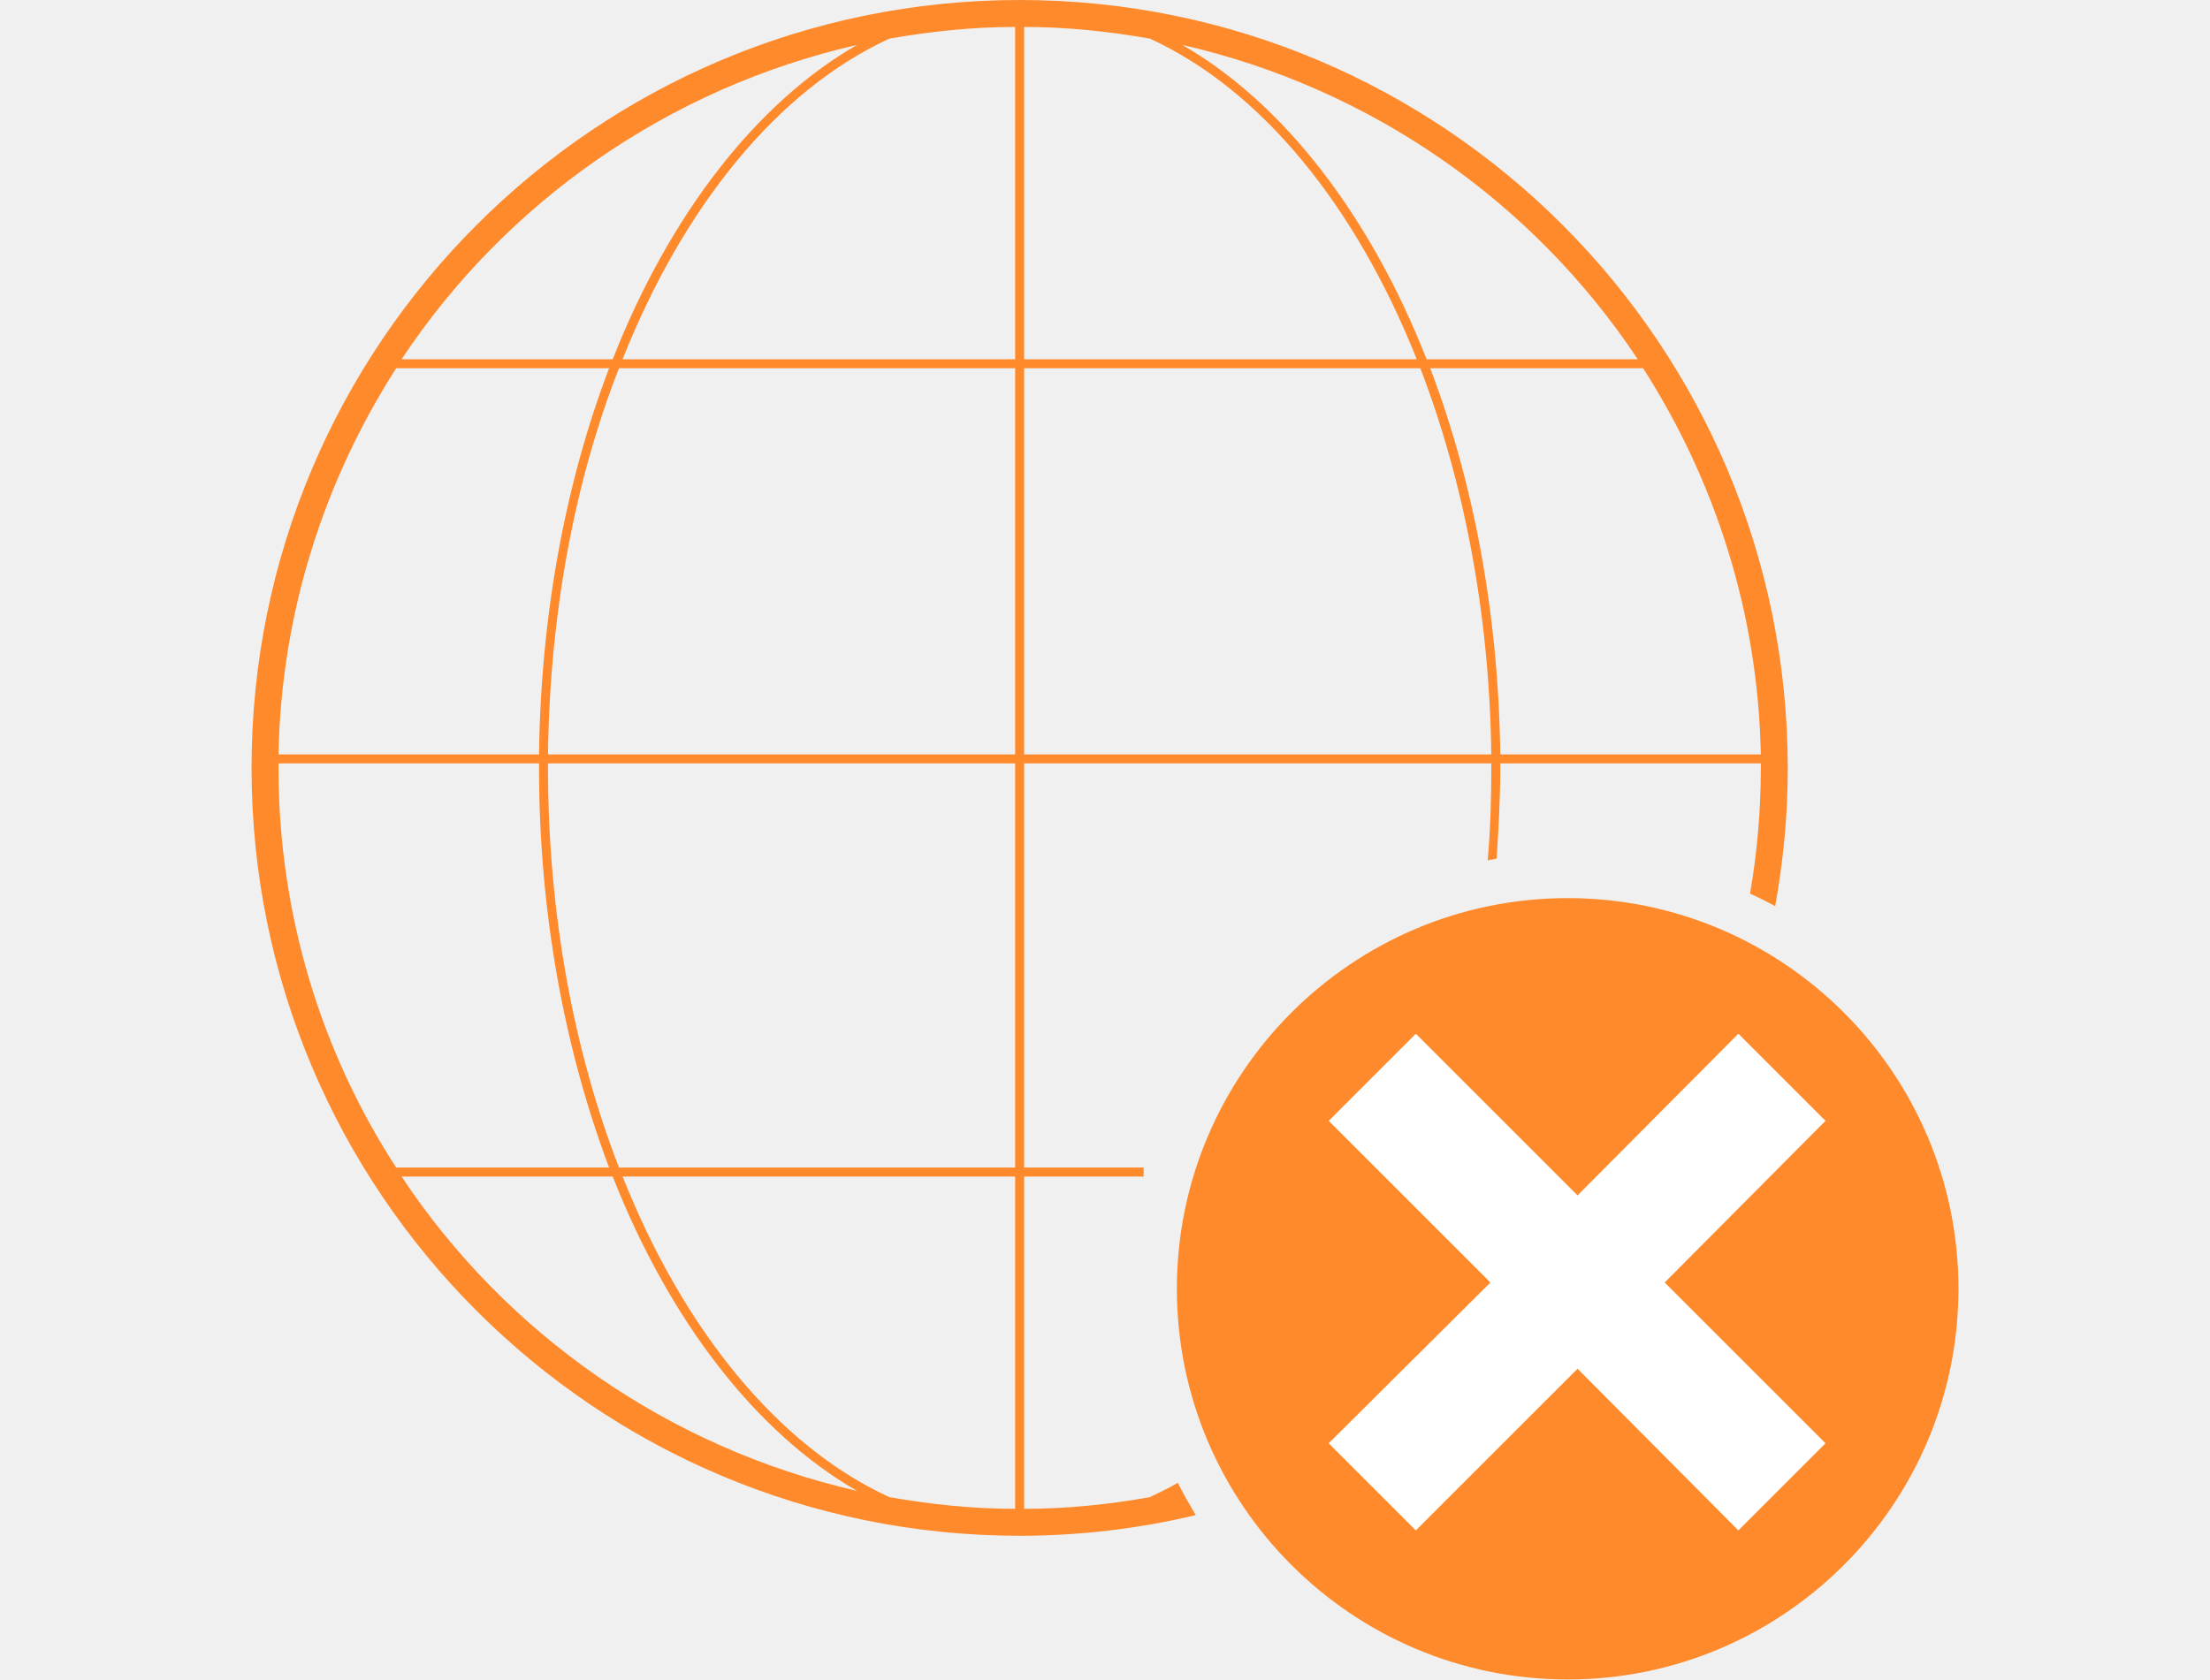
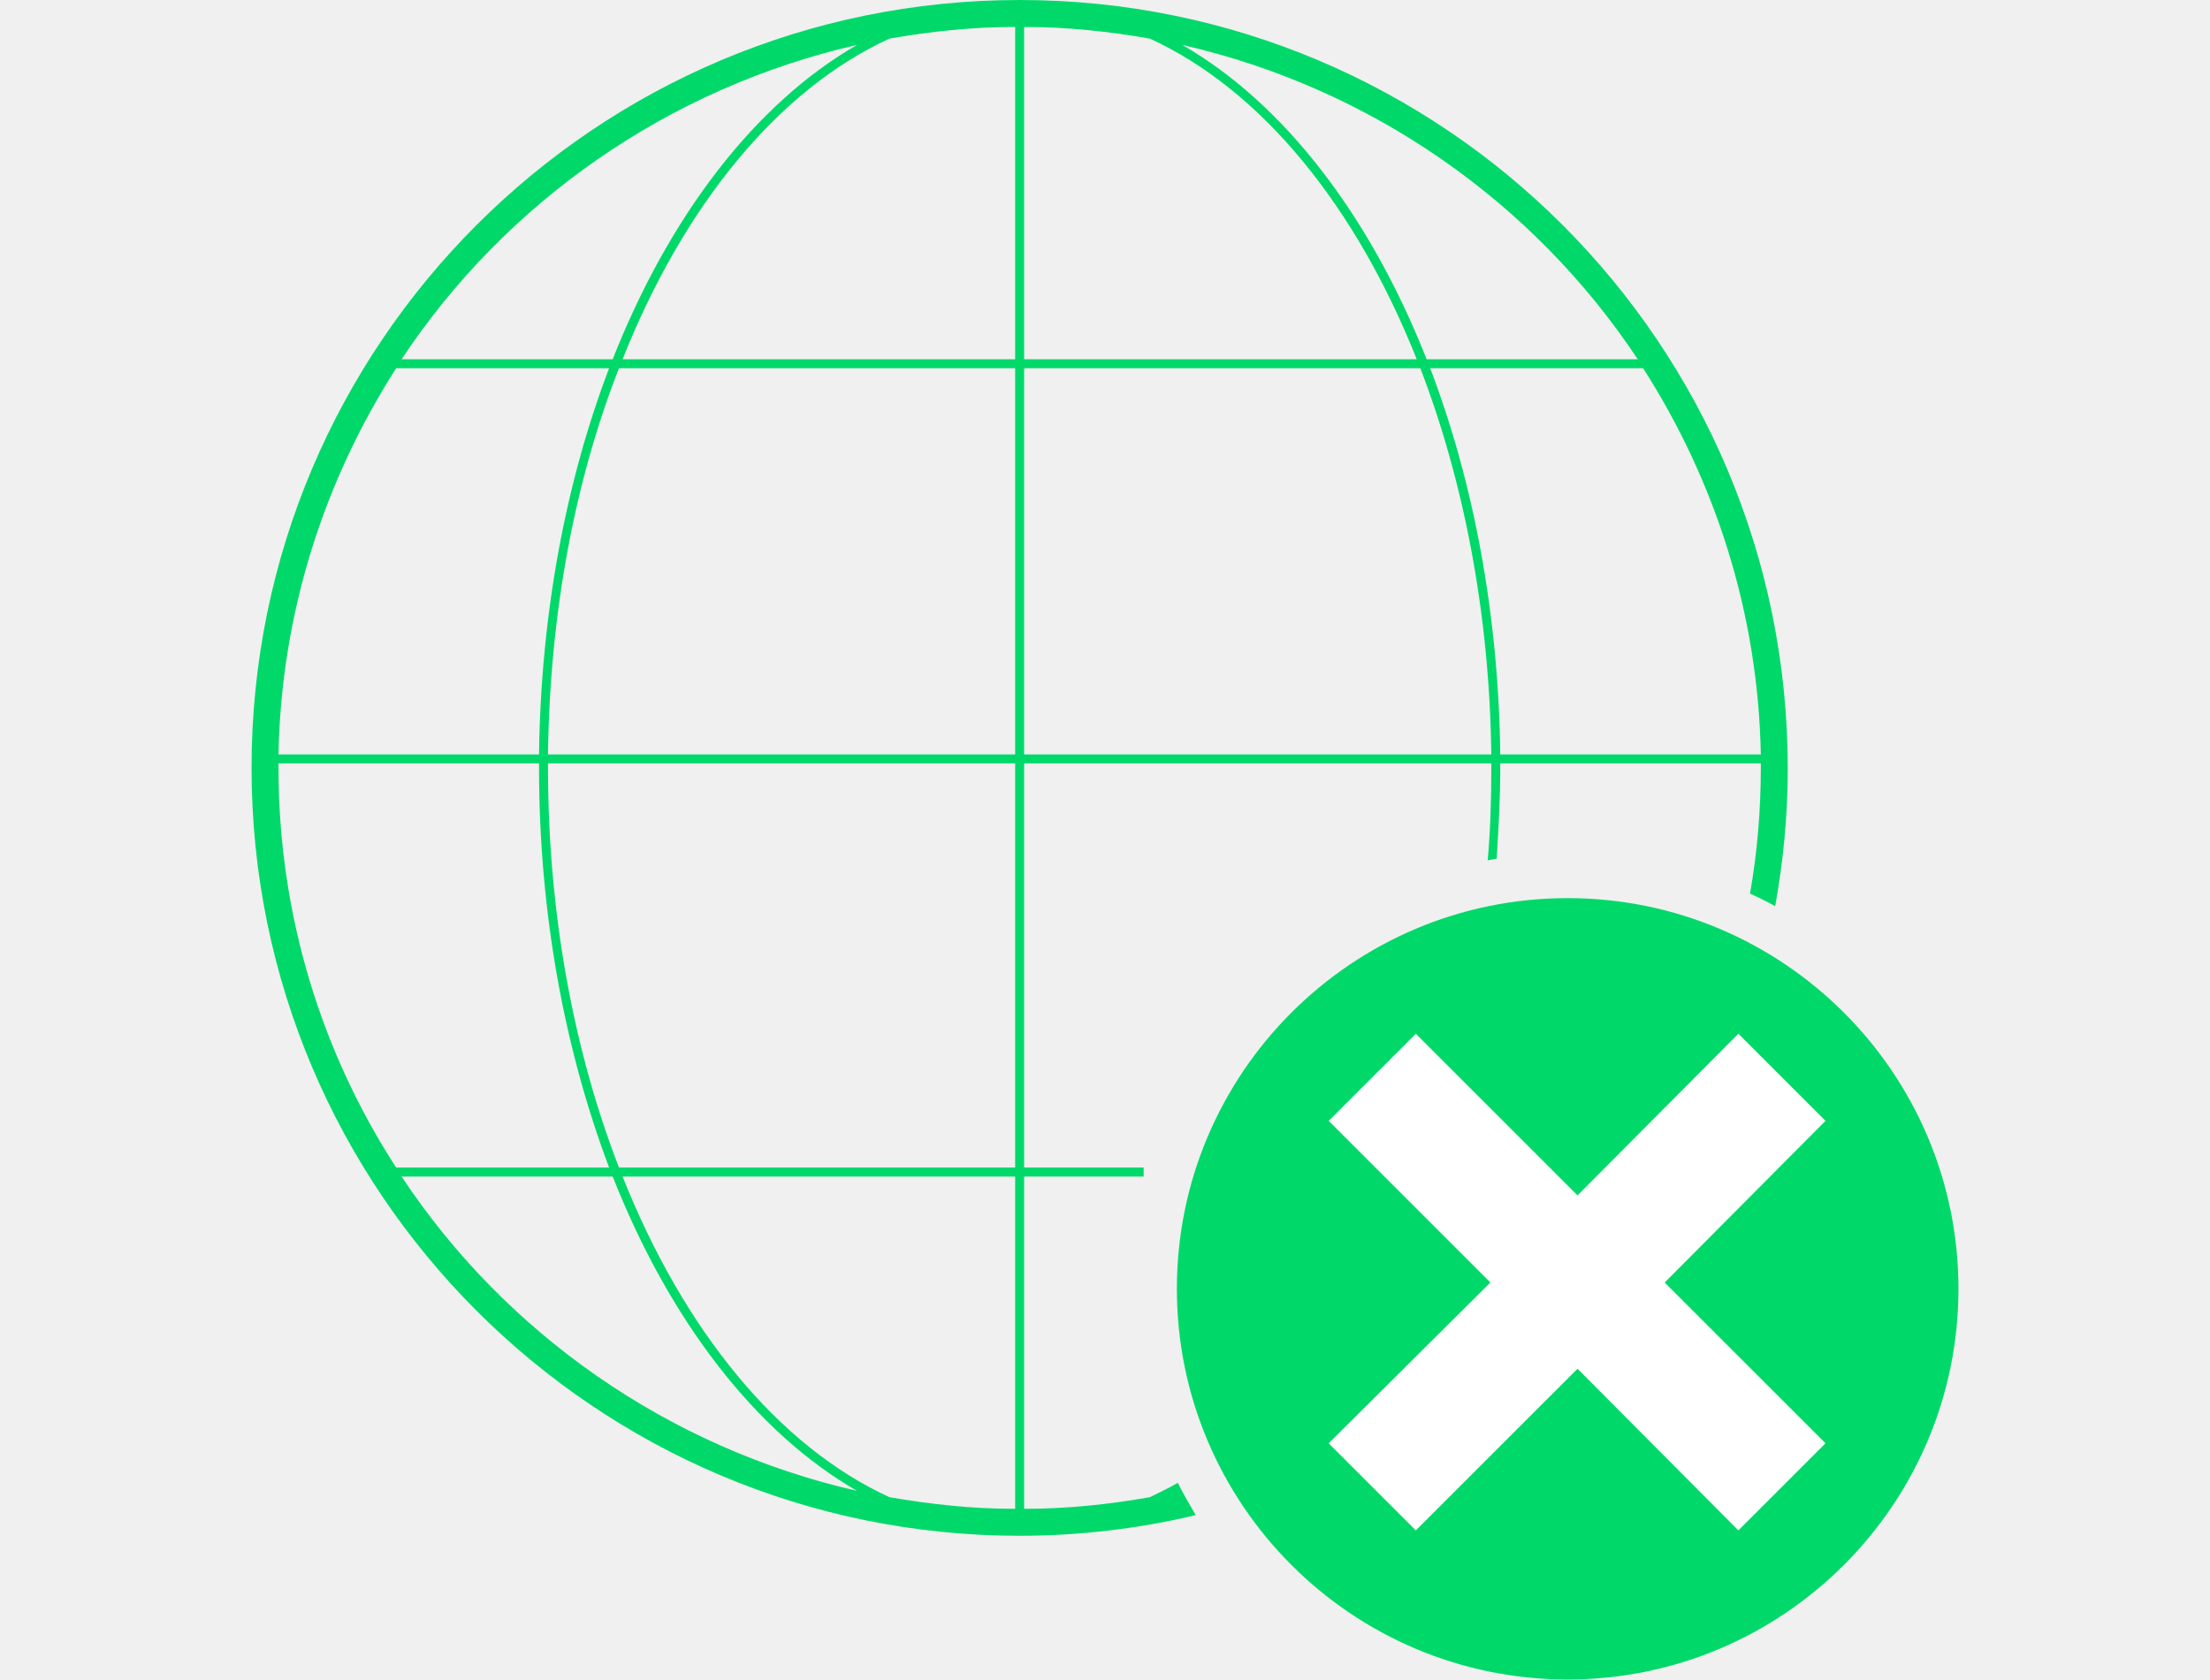
<svg xmlns="http://www.w3.org/2000/svg" version="1.1" id="Layer_3" x="0px" y="0px" viewBox="0 0 246 187" xml:space="preserve" width="246" height="187">
  <defs id="defs43" />
  <style type="text/css" id="style2">
	.st0{fill:none;}
- 	.st1{fill:#FE8A2C;}
+ 	.st1{fill:#00D96A;}
	.st2{fill:#FFFFFF;}
</style>
  <g id="g34" transform="translate(28)">
    <path class="st0" d="m 130.8,40 h 23.5 C 142.7,22.5 124.7,9.8 103.6,5 c 11.3,6.5 20.9,19 27.2,35 z" id="path4" />
    <path class="st0" d="M 130.1,41 H 86 v 43 h 52 c -0.2,-15.8 -3.1,-30.5 -7.9,-43 z" id="path6" />
    <path class="st0" d="M 39.8,41 H 16.1 C 8.1,53.5 3.3,68.2 3,84 h 29 c 0.2,-15.7 3,-30.4 7.8,-43 z" id="path8" />
    <path class="st0" d="M 67.4,5 C 46.4,9.8 28.3,22.5 16.7,40 H 40.2 C 46.5,24 56.1,11.5 67.4,5 Z" id="path10" />
    <path class="st0" d="m 139,84 h 29 C 167.7,68.2 163,53.5 155,41 h -23.7 c 4.7,12.6 7.5,27.3 7.7,43 z" id="path12" />
    <path class="st0" d="M 138,85 H 86 v 45 h 13.3 v 1 H 86 v 37 c 4.8,0 9.4,-0.5 14,-1.3 1,-0.5 2.1,-1 3.1,-1.6 -3.2,-6.5 -5.1,-13.8 -5.1,-21.6 0,-23.7 17.1,-43.5 39.6,-47.7 0.3,-3.4 0.4,-6.8 0.4,-10.3 0,-0.2 0,-0.3 0,-0.5 z" id="path14" />
    <path class="st0" d="m 168,85 h -29 c 0,0.2 0,0.3 0,0.5 0,3.4 -0.1,6.8 -0.4,10.1 2.6,-0.4 5.2,-0.6 7.9,-0.6 7.3,0 14.1,1.6 20.3,4.5 0.8,-4.5 1.2,-9.2 1.2,-14 0,-0.2 0,-0.3 0,-0.5 z" id="path16" />
    <path class="st0" d="M 100,4.3 C 95.4,3.5 90.8,3 86,3 v 37 h 43.7 C 122.9,22.9 112.4,10 100,4.3 Z" id="path18" />
    <path class="st0" d="m 32,85.5 c 0,-0.2 0,-0.3 0,-0.5 H 3 c 0,0.2 0,0.3 0,0.5 0,16.4 4.8,31.7 13.1,44.5 H 39.8 C 34.9,117 32,101.8 32,85.5 Z" id="path20" />
    <path class="st0" d="M 41.3,40 H 85 V 3 C 80.2,3 75.6,3.5 71,4.3 58.6,10 48.1,22.9 41.3,40 Z" id="path22" />
    <path class="st0" d="M 33,84 H 85 V 41 H 40.9 C 36.1,53.5 33.2,68.2 33,84 Z" id="path24" />
    <path class="st0" d="m 33,85.5 c 0,16.3 2.9,31.6 7.9,44.5 H 85 V 85 H 33 c 0,0.2 0,0.3 0,0.5 z" id="path26" />
    <path class="st0" d="m 71,166.7 c 4.5,0.8 9.2,1.3 14,1.3 V 131 H 41.3 c 6.8,17.1 17.3,30 29.7,35.7 z" id="path28" />
    <path class="st0" d="M 40.2,131 H 16.7 c 11.6,17.5 29.6,30.2 50.7,35 -11.3,-6.5 -20.9,-19 -27.2,-35 z" id="path30" />
    <path class="st1" d="m 100,166.7 c -4.5,0.8 -9.2,1.3 -14,1.3 v -37 h 13.3 v -1 H 86 V 85 h 52 c 0,0.2 0,0.3 0,0.5 0,3.5 -0.1,6.9 -0.4,10.3 0.3,-0.1 0.7,-0.1 1,-0.2 0.2,-3.3 0.4,-6.7 0.4,-10.1 0,-0.2 0,-0.3 0,-0.5 h 29 c 0,0.2 0,0.3 0,0.5 0,4.8 -0.4,9.4 -1.2,14 0.9,0.4 1.9,0.9 2.8,1.4 0.9,-5 1.4,-10.1 1.4,-15.3 C 171,38.3 132.7,0 85.5,0 38.3,0 0,38.3 0,85.5 0,132.7 38.3,171 85.5,171 c 6.7,0 13.3,-0.8 19.6,-2.3 -0.7,-1.2 -1.4,-2.4 -2,-3.6 -1,0.6 -2.1,1.1 -3.1,1.6 z M 168,84 h -29 c -0.2,-15.7 -3,-30.4 -7.8,-43 h 23.7 c 8,12.5 12.8,27.2 13.1,43 z M 154.3,40 H 130.8 C 124.5,24 114.9,11.5 103.6,5 c 21,4.8 39.1,17.5 50.7,35 z M 86,3 c 4.8,0 9.4,0.5 14,1.3 12.4,5.7 22.9,18.6 29.7,35.7 H 86 Z m 0,38 h 44.1 c 4.8,12.5 7.7,27.2 7.9,43 H 86 Z M 67.4,5 C 56.1,11.5 46.5,24 40.2,40 H 16.7 C 28.3,22.5 46.4,9.8 67.4,5 Z M 16.1,41 H 39.8 C 35,53.6 32.2,68.3 32,84 H 3 C 3.3,68.2 8.1,53.5 16.1,41 Z M 3,85.5 C 3,85.3 3,85.2 3,85 h 29 c 0,0.2 0,0.3 0,0.5 0,16.3 2.9,31.5 7.8,44.5 H 16.1 C 7.8,117.2 3,101.9 3,85.5 Z M 16.7,131 h 23.5 c 6.3,16 15.9,28.5 27.2,35 -21,-4.8 -39.1,-17.5 -50.7,-35 z M 85,168 c -4.8,0 -9.4,-0.5 -14,-1.3 C 58.6,161 48.1,148.1 41.3,131 H 85 Z m 0,-38 H 40.9 C 35.9,117.1 33,101.8 33,85.5 33,85.3 33,85.2 33,85 H 85 Z M 85,84 H 33 C 33.2,68.2 36,53.5 40.9,41 H 85 Z M 85,40 H 41.3 C 48.1,22.9 58.6,10 71,4.3 75.6,3.5 80.2,3 85,3 Z" id="path32" />
  </g>
  <path class="st1" d="m 218,143.5 c 0,24 -19.5,43.5 -43.5,43.5 -24,0 -43.5,-19.5 -43.5,-43.5 0,-24 19.5,-43.5 43.5,-43.5 24,0 43.5,19.5 43.5,43.5 z" id="path36" />
  <polygon class="st2" points="137.9,142.8 119.9,160.7 129.6,170.4 147.6,152.4 165.5,170.4 175.2,160.7 157.3,142.8 175.2,124.8 165.5,115.1 147.6,133.1 129.6,115.1 119.9,124.8 " id="polygon38" transform="translate(28)" />
</svg>
